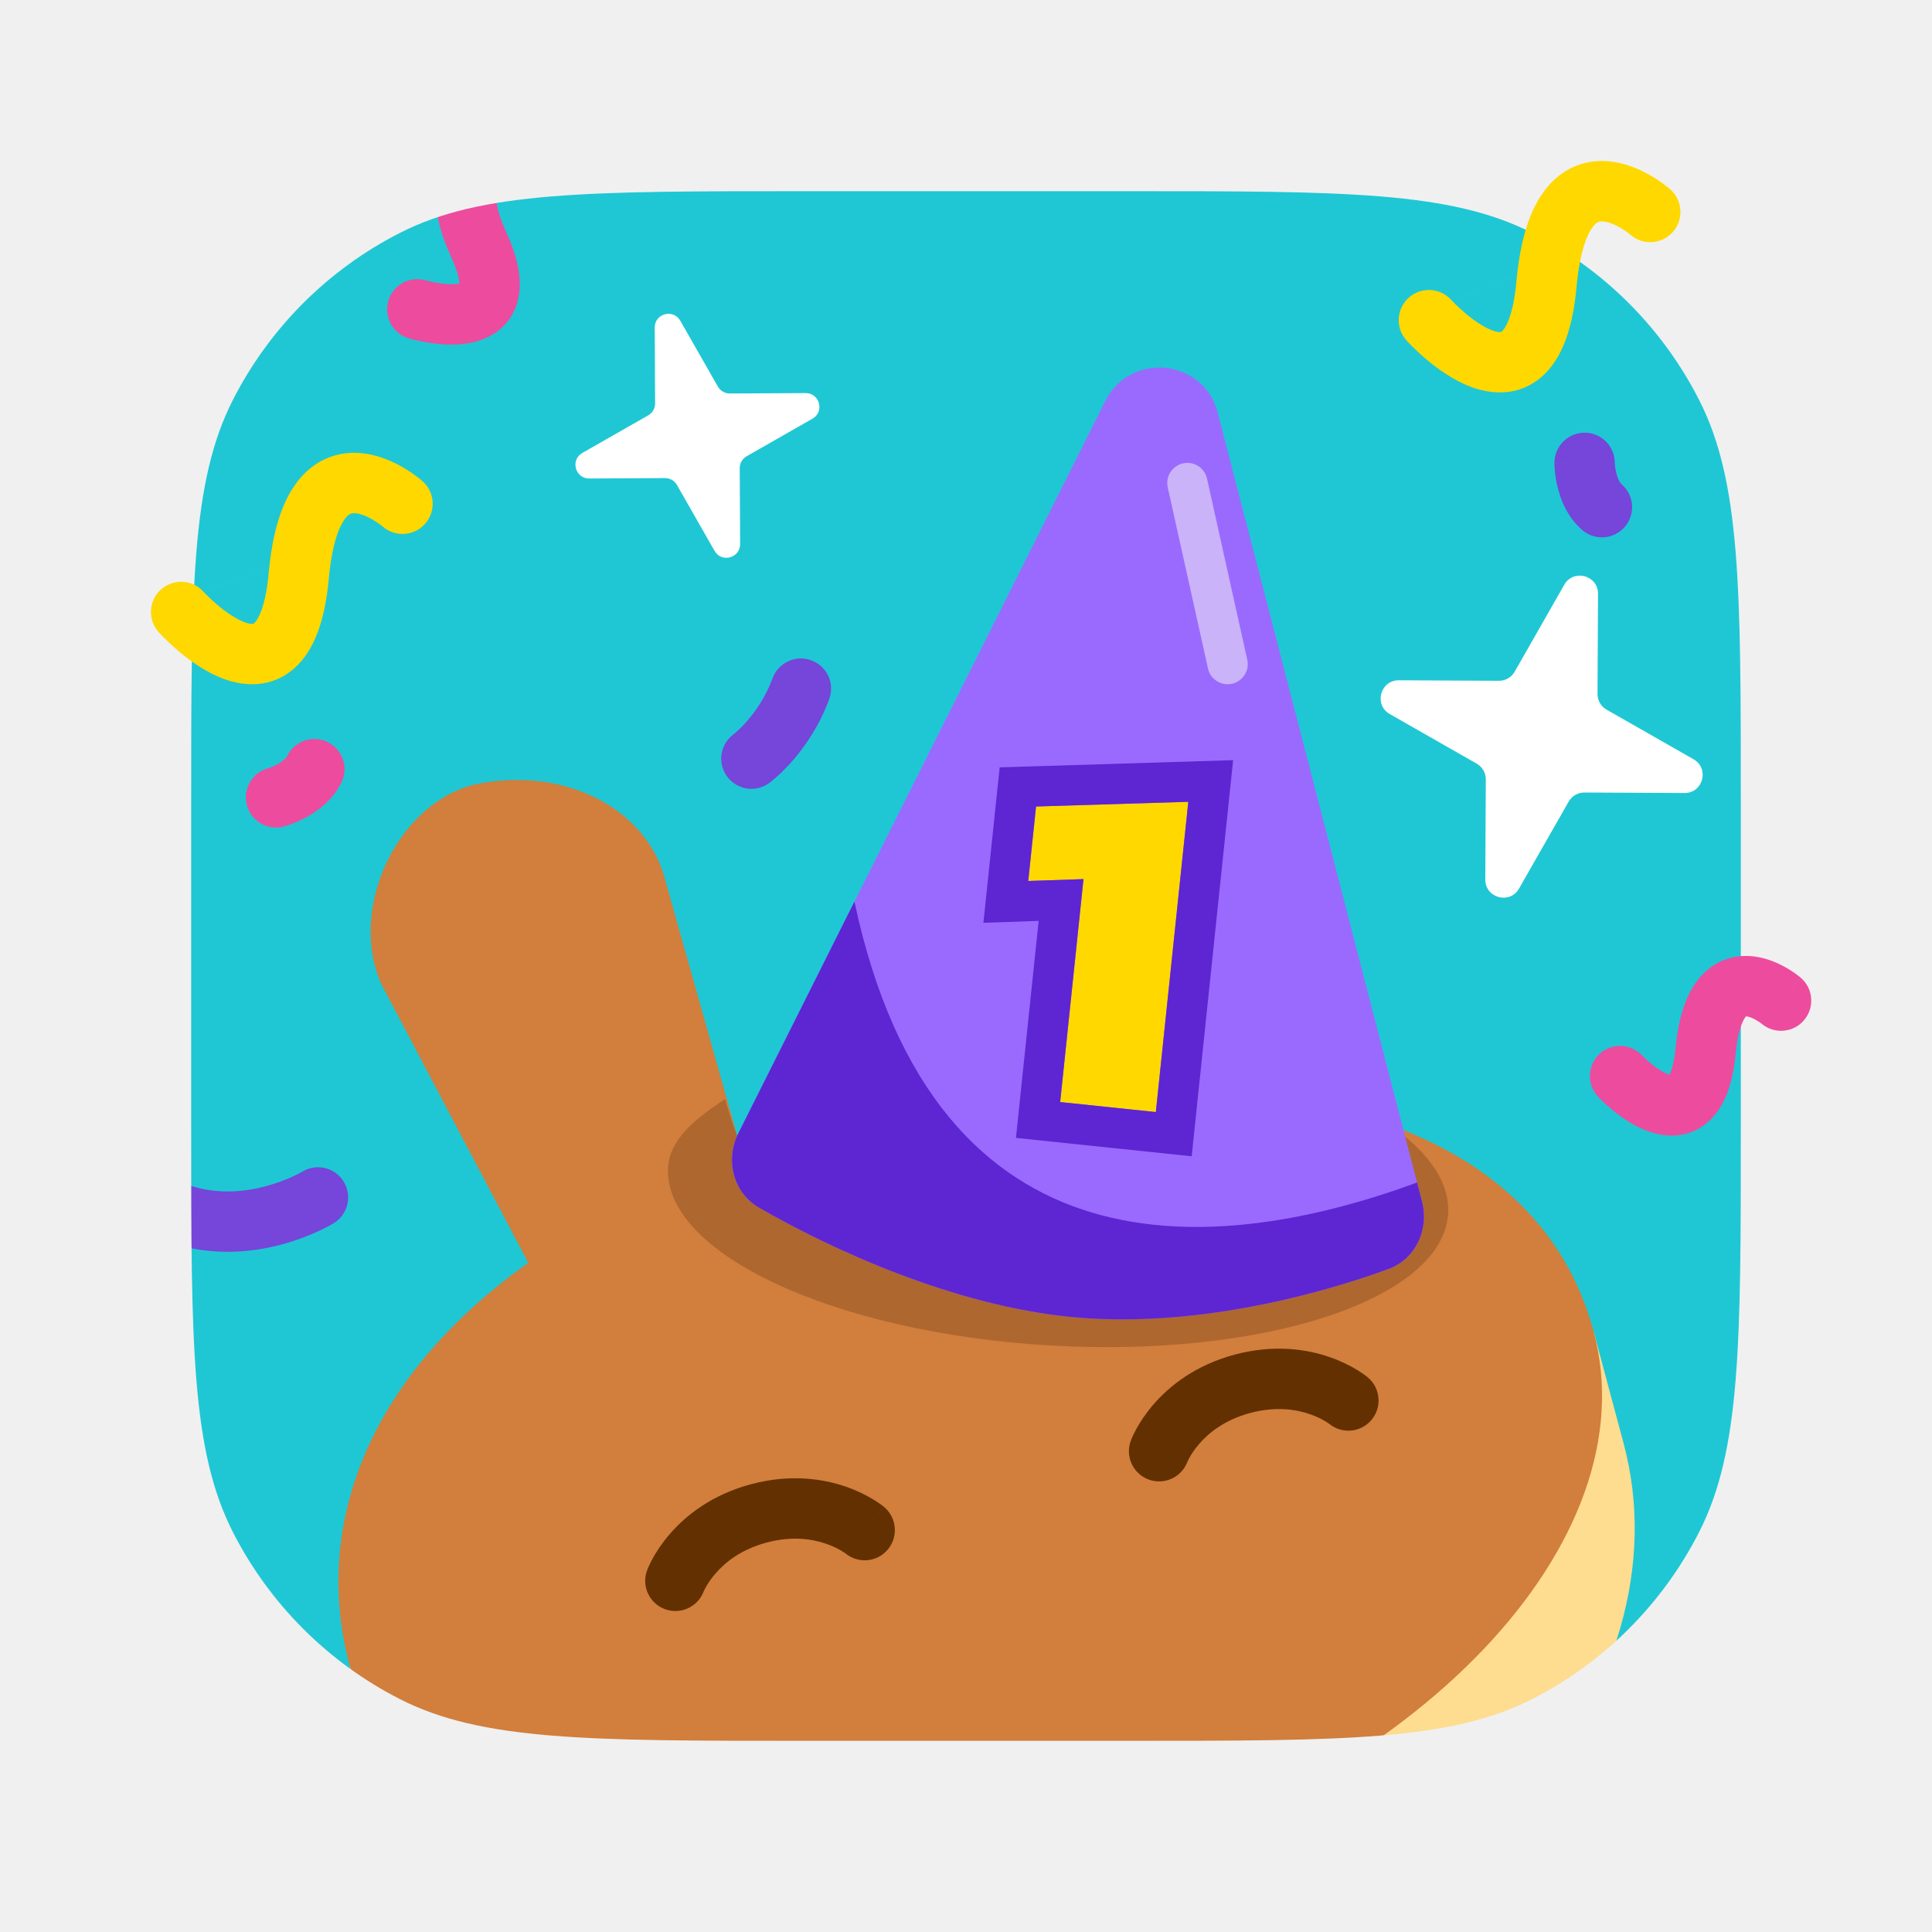
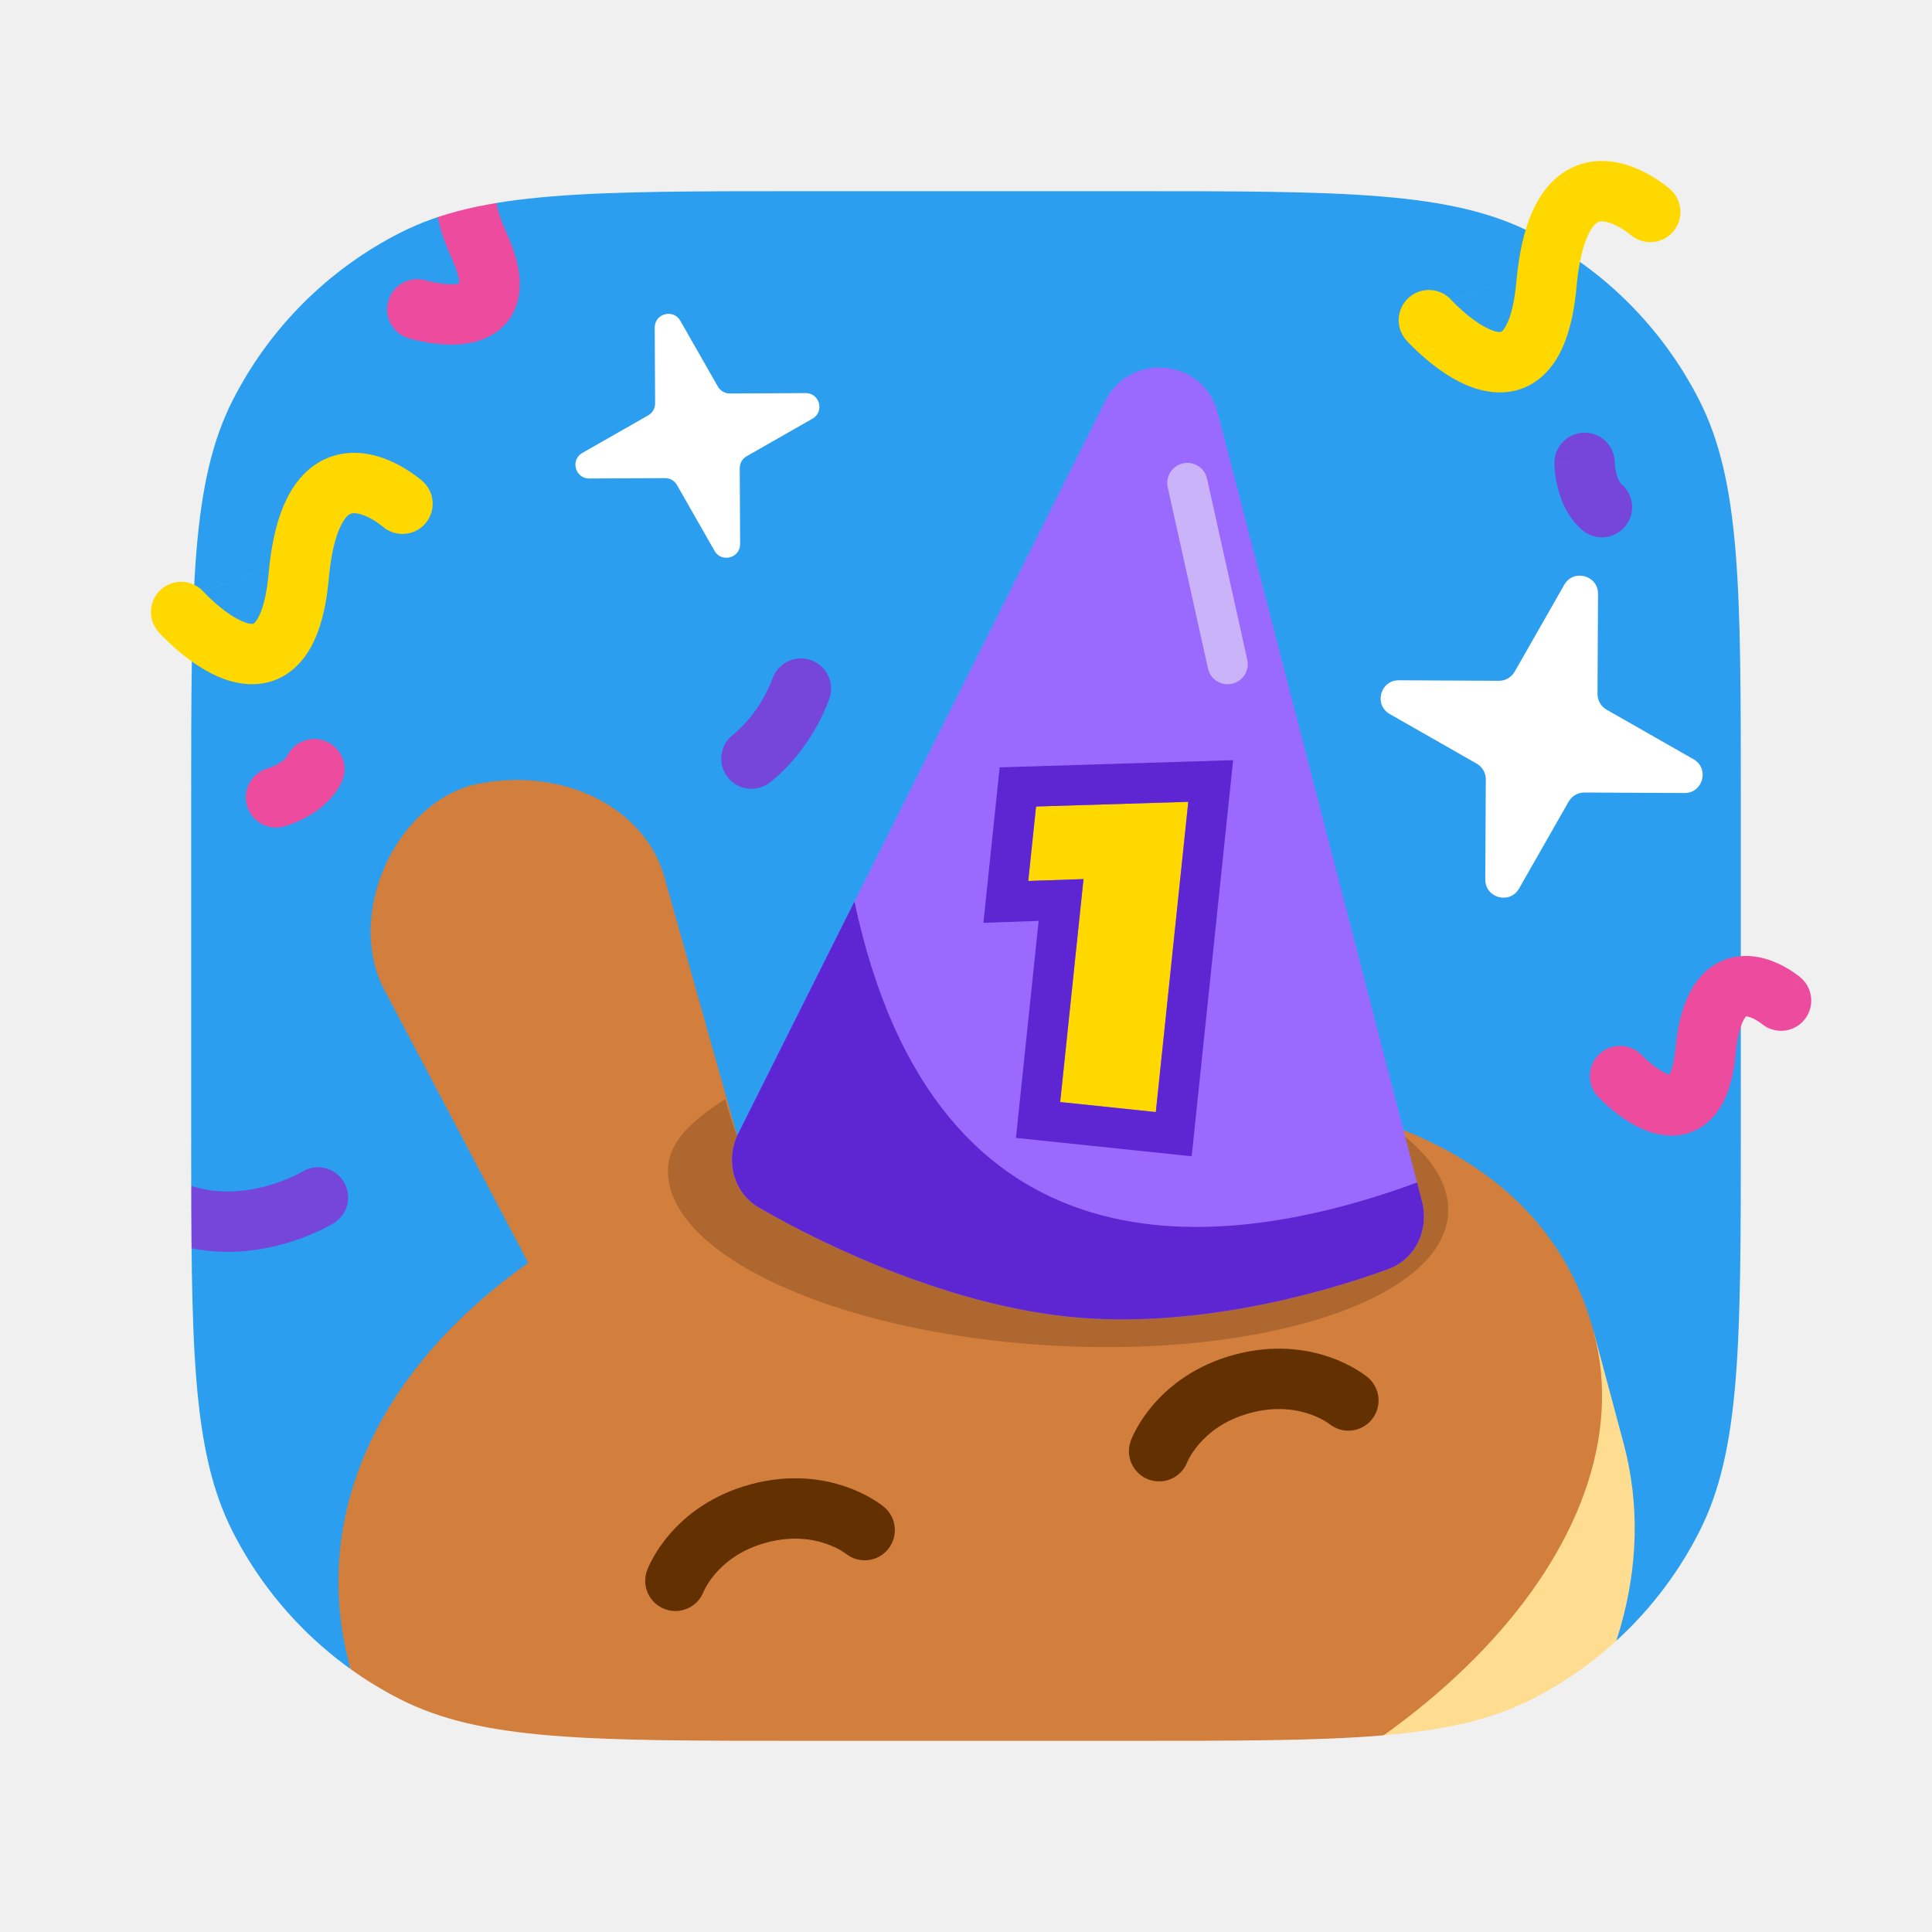
<svg xmlns="http://www.w3.org/2000/svg" width="192" height="192" fill="none" viewBox="0 0 192 192">
  <mask id="mask0" width="154" height="154" x="19" y="19" maskUnits="userSpaceOnUse" style="mask-type:alpha">
    <path fill="#EFF3F5" d="M19 79.8C19 58.518 19 47.877 23.142 39.748C26.785 32.598 32.598 26.785 39.748 23.142C47.877 19 58.518 19 79.8 19H112.2C133.482 19 144.123 19 152.252 23.142C159.402 26.785 165.215 32.598 168.858 39.748C173 47.877 173 58.518 173 79.8V112.2C173 133.482 173 144.123 168.858 152.252C165.215 159.402 159.402 165.215 152.252 168.858C144.123 173 133.482 173 112.2 173H79.8C58.518 173 47.877 173 39.748 168.858C32.598 165.215 26.785 159.402 23.142 152.252C19 144.123 19 133.482 19 112.2V79.8Z" />
  </mask>
  <g mask="url(#mask0)">
-     <path fill="#1FC7D4" d="M6 6H186V186H6V6Z" />
+     <path fill="#2C9EF0" d="M6 6H186V186H6V6Z" />
    <path fill="#FEDC90" d="M161.351 143.439C167.804 167.523 145.358 194.463 111.216 203.611C77.073 212.76 44.164 200.652 37.711 176.568L34.736 165.468L158.377 132.339L161.351 143.439Z" />
    <path fill="#D27E3C" fill-rule="evenodd" d="M38 98C34.513 90.715 39.198 80.091 47 78C56 75.997 64.203 80.363 66.048 87.248L74 115.5C78.059 113.82 81.956 112.324 86.434 111.124C90.808 109.952 95.15 109.086 99.408 108.511L97.5 101.5C95.655 94.615 98 88.546 107.5 86C115.302 83.909 121.877 88.447 122.5 96.5L122.5 108.511C142.261 110.296 154.69 118.578 158.377 132.339C163.967 153.203 140.822 177.534 106.679 186.682C72.537 195.831 40.327 186.333 34.736 165.468C31.068 151.778 36.436 136.907 52.5 125.5L38 98Z" clip-rule="evenodd" />
    <path fill="#AE672F" d="M143.912 120.602C143.409 129.106 125.647 134.972 104.24 133.703C82.834 132.435 65.889 124.512 66.393 116.008C66.552 113.336 68.922 111.246 72.066 109.234C72.066 109.234 73.585 114.889 74.601 114.888C81.43 113.089 96.703 102.352 106.065 102.906C127.472 104.175 144.416 112.097 143.912 120.602Z" />
    <path fill="#7645D9" fill-rule="evenodd" d="M34.156 117.431C35.022 118.843 34.58 120.69 33.168 121.557L31.599 119C33.168 121.557 33.167 121.557 33.166 121.558L33.164 121.559L33.159 121.562L33.147 121.57L33.115 121.589C33.091 121.603 33.059 121.622 33.02 121.644C32.943 121.689 32.838 121.749 32.708 121.82C32.446 121.961 32.08 122.15 31.622 122.362C30.71 122.783 29.415 123.302 27.85 123.712C24.74 124.527 20.372 124.954 15.841 123.082C13.61 122.16 11.944 120.949 10.811 119.484C9.662 118.001 9.188 116.422 9.092 114.998C9 113.611 9.267 112.415 9.535 111.594C9.672 111.176 9.816 110.833 9.932 110.582C9.991 110.456 10.044 110.351 10.086 110.27C10.107 110.23 10.126 110.195 10.142 110.166L10.163 110.128L10.172 110.112L10.177 110.105L10.178 110.101C10.179 110.1 10.18 110.098 12.778 111.598L10.18 110.098C11.009 108.663 12.843 108.172 14.278 109C15.7 109.821 16.196 111.63 15.399 113.059C15.395 113.067 15.386 113.084 15.374 113.11C15.342 113.179 15.29 113.299 15.239 113.457C15.131 113.788 15.052 114.193 15.079 114.598C15.104 114.966 15.215 115.372 15.555 115.811C15.909 116.269 16.634 116.917 18.132 117.536C21.06 118.746 23.997 118.519 26.33 117.908C27.485 117.605 28.445 117.22 29.107 116.914C29.436 116.762 29.687 116.632 29.846 116.546C29.926 116.503 29.982 116.471 30.013 116.453L30.04 116.437L30.036 116.439L30.033 116.441M34.156 117.431C33.291 116.022 31.451 115.579 30.041 116.437L34.156 117.431ZM30.041 116.437C30.038 116.438 30.034 116.44 30.031 116.442L30.041 116.437Z" clip-rule="evenodd" />
    <path fill="#7645D9" fill-rule="evenodd" d="M74.674 75.391C76.451 77.808 76.452 77.807 76.453 77.807L76.455 77.805L76.458 77.803L76.466 77.797L76.486 77.782C76.501 77.771 76.519 77.757 76.54 77.741C76.582 77.709 76.635 77.667 76.7 77.615C76.828 77.511 77 77.368 77.205 77.184C77.615 76.819 78.161 76.291 78.763 75.603C79.961 74.231 81.414 72.182 82.409 69.472C82.98 67.917 82.182 66.193 80.627 65.622C79.072 65.051 77.348 65.849 76.777 67.404C76.093 69.265 75.087 70.692 74.245 71.654C73.827 72.132 73.459 72.486 73.208 72.71C73.084 72.821 72.989 72.899 72.934 72.944C72.907 72.966 72.889 72.98 72.882 72.985C72.882 72.985 72.882 72.985 72.882 72.985C72.882 72.985 72.882 72.985 72.882 72.985C71.56 73.97 71.28 75.838 72.257 77.168C73.239 78.503 75.117 78.789 76.451 77.808L74.674 75.391Z" clip-rule="evenodd" />
    <path fill="#ED4B9E" fill-rule="evenodd" d="M51.066 19.203C52.688 19.484 54.235 18.403 54.529 16.78C54.823 15.149 53.74 13.589 52.109 13.295L51.576 16.247C52.109 13.295 52.108 13.294 52.106 13.294L52.103 13.293L52.096 13.292L52.079 13.289L52.036 13.282C52.004 13.277 51.962 13.27 51.914 13.263C51.816 13.249 51.687 13.232 51.531 13.216C51.223 13.185 50.797 13.155 50.302 13.161C49.377 13.171 47.912 13.305 46.528 14.04C44.982 14.86 43.699 16.359 43.385 18.601C43.101 20.626 43.653 22.948 44.852 25.574C45.52 27.036 45.638 27.83 45.65 28.176C45.633 28.18 45.615 28.184 45.596 28.187C45.073 28.289 44.309 28.255 43.52 28.127C43.157 28.069 42.844 27.999 42.626 27.946C42.518 27.919 42.435 27.898 42.385 27.884C42.36 27.877 42.343 27.872 42.336 27.87L42.336 27.87M42.331 27.868C42.33 27.868 42.33 27.868 42.33 27.868L42.333 27.869L42.336 27.87C42.334 27.869 42.332 27.869 42.331 27.868M42.331 27.868C40.748 27.394 39.078 28.29 38.599 29.872C38.118 31.458 39.015 33.133 40.6 33.613L41.47 30.742C40.6 33.613 40.601 33.614 40.602 33.614L40.605 33.615L40.61 33.616L40.624 33.62L40.664 33.632C40.696 33.641 40.737 33.653 40.788 33.667C40.889 33.695 41.029 33.732 41.199 33.774C41.537 33.857 42.01 33.961 42.562 34.05C43.605 34.219 45.19 34.379 46.743 34.077C48.336 33.766 50.45 32.821 51.308 30.366C52.067 28.193 51.499 25.683 50.31 23.08C49.317 20.909 49.272 19.823 49.327 19.433C49.344 19.31 49.343 19.316 49.342 19.328C49.342 19.333 49.341 19.34 49.341 19.339C49.504 19.253 49.86 19.166 50.369 19.16C50.591 19.158 50.786 19.171 50.918 19.185C50.983 19.192 51.03 19.198 51.053 19.201C51.059 19.202 51.063 19.203 51.066 19.203C51.066 19.203 51.066 19.203 51.066 19.203M45.857 28.115C45.856 28.115 45.85 28.117 45.841 28.123C45.853 28.118 45.857 28.115 45.857 28.115Z" clip-rule="evenodd" />
    <path fill="#ED4B9E" fill-rule="evenodd" d="M26.635 76.349C25.048 76.787 24.109 78.424 24.536 80.017C24.965 81.618 26.61 82.568 28.21 82.139L27.433 79.241C28.21 82.139 28.211 82.139 28.212 82.138L28.217 82.137L28.226 82.135L28.245 82.129L28.298 82.114C28.338 82.103 28.389 82.087 28.45 82.068C28.571 82.031 28.732 81.977 28.923 81.907C29.301 81.768 29.816 81.555 30.381 81.251C31.436 80.684 33.031 79.605 33.935 77.757C34.663 76.269 34.046 74.472 32.558 73.744C31.07 73.016 29.273 73.632 28.545 75.121C28.446 75.324 28.137 75.646 27.54 75.967C27.278 76.108 27.03 76.21 26.851 76.276C26.764 76.308 26.698 76.33 26.662 76.341C26.648 76.345 26.639 76.348 26.635 76.349Z" clip-rule="evenodd" />
  </g>
  <path fill="#7645D9" fill-rule="evenodd" d="M160.476 45.977C160.463 44.331 159.125 43 157.476 43C155.819 43 154.476 44.343 154.476 46L157.476 46C154.476 46 154.476 46.001 154.476 46.002L154.476 46.008L154.476 46.016L154.476 46.037L154.477 46.091C154.477 46.133 154.479 46.187 154.482 46.25C154.487 46.377 154.496 46.546 154.515 46.749C154.551 47.15 154.624 47.703 154.771 48.327C155.046 49.493 155.675 51.312 157.227 52.664C158.476 53.752 160.371 53.622 161.459 52.373C162.548 51.123 162.417 49.228 161.168 48.14C160.998 47.992 160.766 47.61 160.611 46.95C160.543 46.661 160.508 46.395 160.49 46.205C160.482 46.112 160.478 46.043 160.477 46.005C160.476 45.991 160.476 45.982 160.476 45.977Z" clip-rule="evenodd" />
  <path fill="#9A6AFF" d="M106.481 130.881C118.161 132.015 130.467 128.862 137.959 126.119C140.673 125.126 142.039 122.203 141.316 119.411L121.016 41.007C119.628 35.645 112.326 34.89 109.841 39.85L73.383 112.612C72.042 115.289 72.871 118.543 75.462 120.033C82.731 124.211 94.781 129.744 106.481 130.881Z" />
  <path fill="#5E25D2" fill-rule="evenodd" d="M137.959 126.119C130.467 128.862 118.161 132.015 106.481 130.88C94.781 129.744 82.731 124.211 75.462 120.032C72.872 118.543 72.042 115.289 73.383 112.612L84.914 89.598C92.993 127.572 121.175 124.744 140.826 117.518L141.316 119.411C142.039 122.203 140.673 125.126 137.959 126.119Z" clip-rule="evenodd" />
  <path fill="#633001" fill-rule="evenodd" d="M69.922 158.173C69.335 159.705 67.624 160.484 66.081 159.915C64.527 159.341 63.732 157.616 64.306 156.061L67.12 157.1C64.306 156.061 64.306 156.06 64.307 156.058L64.308 156.055L64.31 156.049L64.316 156.035L64.329 156.001C64.338 155.976 64.35 155.946 64.364 155.911C64.392 155.842 64.43 155.755 64.477 155.651C64.57 155.443 64.703 155.168 64.883 154.844C65.24 154.197 65.787 153.344 66.578 152.433C68.172 150.594 70.739 148.545 74.629 147.503C78.519 146.46 81.766 146.952 84.066 147.747C85.206 148.141 86.106 148.607 86.739 148.988C87.057 149.178 87.309 149.35 87.495 149.483C87.587 149.55 87.663 149.607 87.722 149.653C87.752 149.676 87.777 149.696 87.798 149.712L87.826 149.735L87.838 149.745L87.843 149.749L87.845 149.751C87.847 149.752 87.848 149.753 85.93 152.06L87.848 149.753C89.122 150.812 89.296 152.704 88.237 153.978C87.186 155.243 85.314 155.424 84.04 154.39C84.033 154.385 84.016 154.372 83.99 154.353C83.927 154.308 83.811 154.228 83.645 154.128C83.313 153.928 82.791 153.655 82.106 153.418C80.755 152.951 78.741 152.612 76.181 153.298C73.622 153.984 72.047 155.284 71.111 156.364C70.636 156.912 70.321 157.409 70.133 157.749C70.039 157.918 69.978 158.045 69.947 158.116C69.933 158.146 69.925 158.165 69.922 158.173Z" clip-rule="evenodd" />
  <path fill="#633001" fill-rule="evenodd" d="M117.992 145.293C117.405 146.825 115.694 147.604 114.151 147.034C112.597 146.46 111.802 144.735 112.376 143.181L115.19 144.22C112.376 143.181 112.376 143.18 112.377 143.178L112.378 143.175L112.38 143.169L112.386 143.155L112.399 143.121C112.408 143.096 112.42 143.066 112.434 143.031C112.462 142.962 112.5 142.874 112.546 142.77C112.64 142.563 112.773 142.288 112.953 141.964C113.31 141.317 113.857 140.464 114.647 139.553C116.242 137.714 118.808 135.665 122.698 134.622C126.589 133.58 129.836 134.071 132.136 134.867C133.276 135.261 134.176 135.726 134.809 136.107C135.127 136.298 135.379 136.47 135.565 136.603C135.657 136.669 135.733 136.727 135.792 136.772C135.822 136.795 135.847 136.815 135.868 136.832L135.896 136.855L135.908 136.865L135.913 136.869L135.915 136.871C135.916 136.872 135.918 136.873 134 139.18L135.918 136.873C137.192 137.932 137.366 139.823 136.307 141.098C135.256 142.362 133.384 142.544 132.11 141.51C132.103 141.505 132.086 141.492 132.06 141.473C131.997 141.427 131.881 141.348 131.715 141.248C131.383 141.048 130.861 140.774 130.176 140.537C128.825 140.07 126.811 139.732 124.251 140.418C121.692 141.104 120.117 142.404 119.181 143.483C118.706 144.031 118.391 144.529 118.203 144.869C118.109 145.038 118.048 145.165 118.017 145.236C118.003 145.265 117.995 145.285 117.992 145.293Z" clip-rule="evenodd" />
  <path fill="#FFD800" d="M105.359 109.521L107.677 87.363L102.187 87.551L102.961 80.15L118.092 79.683L114.866 110.515L105.359 109.521Z" />
  <path fill="#5E25D2" fill-rule="evenodd" d="M100.964 113.083L103.22 91.518L97.73 91.707L99.346 76.259L122.547 75.544L118.428 114.91L100.964 113.083ZM107.677 87.363L105.359 109.521L114.866 110.515L118.092 79.683L102.961 80.15L102.187 87.551L107.677 87.363Z" clip-rule="evenodd" />
  <path fill="#fff" d="M150.963 88.301C150.047 89.906 147.597 89.249 147.606 87.402L147.658 77.459C147.661 76.811 147.315 76.211 146.751 75.89L138.115 70.963C136.511 70.047 137.167 67.597 139.015 67.606L148.957 67.657C149.606 67.661 150.205 67.314 150.527 66.751L155.454 58.115C156.369 56.511 158.82 57.167 158.81 59.015L158.759 68.957C158.756 69.606 159.102 70.205 159.665 70.527L168.301 75.454C169.906 76.369 169.249 78.82 167.402 78.81L157.459 78.759C156.811 78.756 156.211 79.102 155.89 79.665L150.963 88.301Z" />
  <path fill="#fff" d="M73.553 54.062C73.56 55.462 71.704 55.959 71.01 54.743L67.278 48.201C67.034 47.774 66.58 47.512 66.089 47.514L58.557 47.553C57.157 47.56 56.66 45.704 57.875 45.01L64.418 41.278C64.844 41.034 65.107 40.58 65.104 40.089L65.066 32.557C65.058 31.157 66.915 30.66 67.608 31.875L71.341 38.418C71.584 38.844 72.039 39.107 72.53 39.104L80.062 39.066C81.462 39.058 81.959 40.915 80.743 41.608L74.201 45.341C73.774 45.584 73.512 46.039 73.514 46.53L73.553 54.062Z" />
  <path fill="#FFD800" fill-rule="evenodd" d="M162.027 23.324C163.27 24.409 165.157 24.288 166.249 23.049C167.346 21.807 167.227 19.911 165.985 18.815L164.029 21.031C165.985 18.815 165.984 18.814 165.983 18.813L165.98 18.811L165.974 18.805L165.96 18.793L165.921 18.76C165.891 18.734 165.852 18.701 165.804 18.662C165.709 18.584 165.579 18.48 165.419 18.359C165.101 18.119 164.65 17.802 164.1 17.48C163.061 16.87 161.394 16.077 159.471 16.005C157.341 15.926 155.132 16.753 153.477 18.964C151.962 20.988 151.065 23.965 150.7 27.961C150.374 31.526 149.564 32.655 149.277 32.913C149.275 32.915 149.274 32.917 149.271 32.919C149.238 32.958 149.1 33.12 148.34 32.848C147.473 32.537 146.468 31.849 145.576 31.09C145.155 30.732 144.806 30.399 144.566 30.159C144.446 30.04 144.355 29.945 144.297 29.884C144.269 29.853 144.248 29.831 144.237 29.819L144.229 29.81M162.027 23.324C162.023 23.321 162.012 23.312 161.994 23.297C161.958 23.267 161.894 23.216 161.807 23.151C161.632 23.018 161.374 22.837 161.064 22.655C160.385 22.256 159.731 22.019 159.248 22.001C158.971 21.991 158.688 22.015 158.281 22.559C157.733 23.291 156.998 24.975 156.675 28.506C156.313 32.47 155.318 35.552 153.286 37.377C150.988 39.441 148.253 39.191 146.316 38.496C144.433 37.821 142.774 36.583 141.69 35.661C141.122 35.179 140.655 34.733 140.326 34.405C140.161 34.24 140.029 34.103 139.935 34.003C139.888 33.953 139.85 33.913 139.822 33.883L139.788 33.845L139.777 33.832L139.771 33.826C139.77 33.825 139.769 33.824 141.933 31.879L139.769 33.824C138.661 32.592 138.762 30.695 139.994 29.587C141.225 28.481 143.119 28.58 144.227 29.808" clip-rule="evenodd" />
  <path fill="#FFD800" fill-rule="evenodd" d="M38.027 52.324C39.27 53.409 41.157 53.288 42.249 52.049C43.346 50.807 43.227 48.911 41.985 47.815L41.983 47.813L41.98 47.81L41.96 47.793L41.921 47.76C41.891 47.734 41.852 47.701 41.804 47.662C41.709 47.584 41.579 47.48 41.419 47.359C41.101 47.119 40.65 46.802 40.1 46.48C39.061 45.87 37.394 45.077 35.471 45.005C33.342 44.926 31.132 45.753 29.477 47.964C27.962 49.988 27.065 52.965 26.7 56.961C26.374 60.525 25.564 61.655 25.277 61.913C25.277 61.913 25.274 61.917 25.271 61.919C25.238 61.958 25.1 62.12 24.34 61.848C23.473 61.537 22.468 60.849 21.576 60.09C21.155 59.732 20.806 59.399 20.566 59.159C20.446 59.039 20.355 58.945 20.297 58.884C20.269 58.853 20.248 58.831 20.237 58.819L20.229 58.81M38.027 52.324C38.023 52.321 38.012 52.312 37.994 52.297C37.958 52.267 37.894 52.216 37.807 52.151C37.632 52.018 37.374 51.837 37.064 51.655C36.385 51.256 35.731 51.019 35.248 51.001C34.971 50.991 34.688 51.015 34.281 51.559C33.733 52.291 32.998 53.975 32.675 57.507C32.313 61.47 31.319 64.552 29.286 66.377C26.988 68.441 24.253 68.19 22.316 67.496C20.433 66.821 18.774 65.583 17.69 64.661C17.122 64.178 16.655 63.733 16.326 63.405C16.161 63.24 16.029 63.103 15.935 63.003C15.888 62.953 15.85 62.913 15.822 62.882L15.788 62.845L15.777 62.832L15.771 62.826C15.771 62.826 15.769 62.824 17.933 60.879L15.769 62.824C14.661 61.592 14.762 59.695 15.994 58.587C17.225 57.481 19.119 57.58 20.227 58.808" clip-rule="evenodd" />
  <path fill="#ED4B9E" fill-rule="evenodd" d="M175.08 101.745C176.344 102.799 178.225 102.637 179.29 101.378C180.36 100.113 180.203 98.22 178.938 97.15L177 99.44C178.938 97.15 178.937 97.148 178.935 97.147L178.933 97.145L178.927 97.141L178.914 97.13L178.881 97.102C178.855 97.081 178.823 97.055 178.784 97.025C178.707 96.963 178.603 96.884 178.476 96.793C178.225 96.611 177.871 96.372 177.44 96.13C176.633 95.676 175.298 95.06 173.732 95.004C171.983 94.942 170.122 95.598 168.729 97.383C167.471 98.995 166.787 101.282 166.514 104.155C166.361 105.755 166.066 106.502 165.903 106.808C165.887 106.802 165.869 106.797 165.85 106.79C165.346 106.617 164.702 106.205 164.083 105.7C163.798 105.468 163.561 105.251 163.399 105.096C163.319 105.019 163.259 104.959 163.222 104.922C163.204 104.904 163.192 104.891 163.186 104.885L163.186 104.885M163.183 104.882C163.182 104.881 163.182 104.881 163.182 104.881L163.184 104.883L163.186 104.885C163.185 104.883 163.184 104.882 163.183 104.882M163.183 104.882C162.049 103.679 160.155 103.62 158.948 104.751C157.739 105.884 157.678 107.783 158.811 108.992L161 106.94C158.811 108.992 158.812 108.992 158.813 108.993L158.815 108.995L158.819 108.999L158.829 109.01L158.857 109.04C158.88 109.063 158.91 109.094 158.947 109.132C159.021 109.207 159.123 109.308 159.249 109.43C159.501 109.671 159.858 109.997 160.292 110.351C161.11 111.018 162.404 111.95 163.9 112.464C165.434 112.992 167.737 113.23 169.708 111.533C171.452 110.031 172.215 107.573 172.486 104.724C172.713 102.348 173.217 101.385 173.459 101.075C173.535 100.976 173.532 100.981 173.524 100.991C173.521 100.995 173.518 101 173.518 101C173.702 101.007 174.055 101.11 174.498 101.359C174.692 101.468 174.853 101.577 174.961 101.655C175.014 101.693 175.051 101.722 175.07 101.737C175.074 101.74 175.078 101.743 175.08 101.745C175.08 101.745 175.08 101.745 175.08 101.745M166.113 106.858C166.112 106.858 166.106 106.857 166.095 106.857C166.108 106.859 166.113 106.859 166.113 106.858Z" clip-rule="evenodd" />
  <path fill="#CAB3F8" fill-rule="evenodd" d="M117.566 46.048C118.644 45.808 119.713 46.488 119.952 47.566L123.952 65.566C124.192 66.644 123.512 67.713 122.434 67.952C121.356 68.192 120.287 67.512 120.048 66.434L116.048 48.434C115.808 47.356 116.488 46.287 117.566 46.048Z" clip-rule="evenodd" />
</svg>
